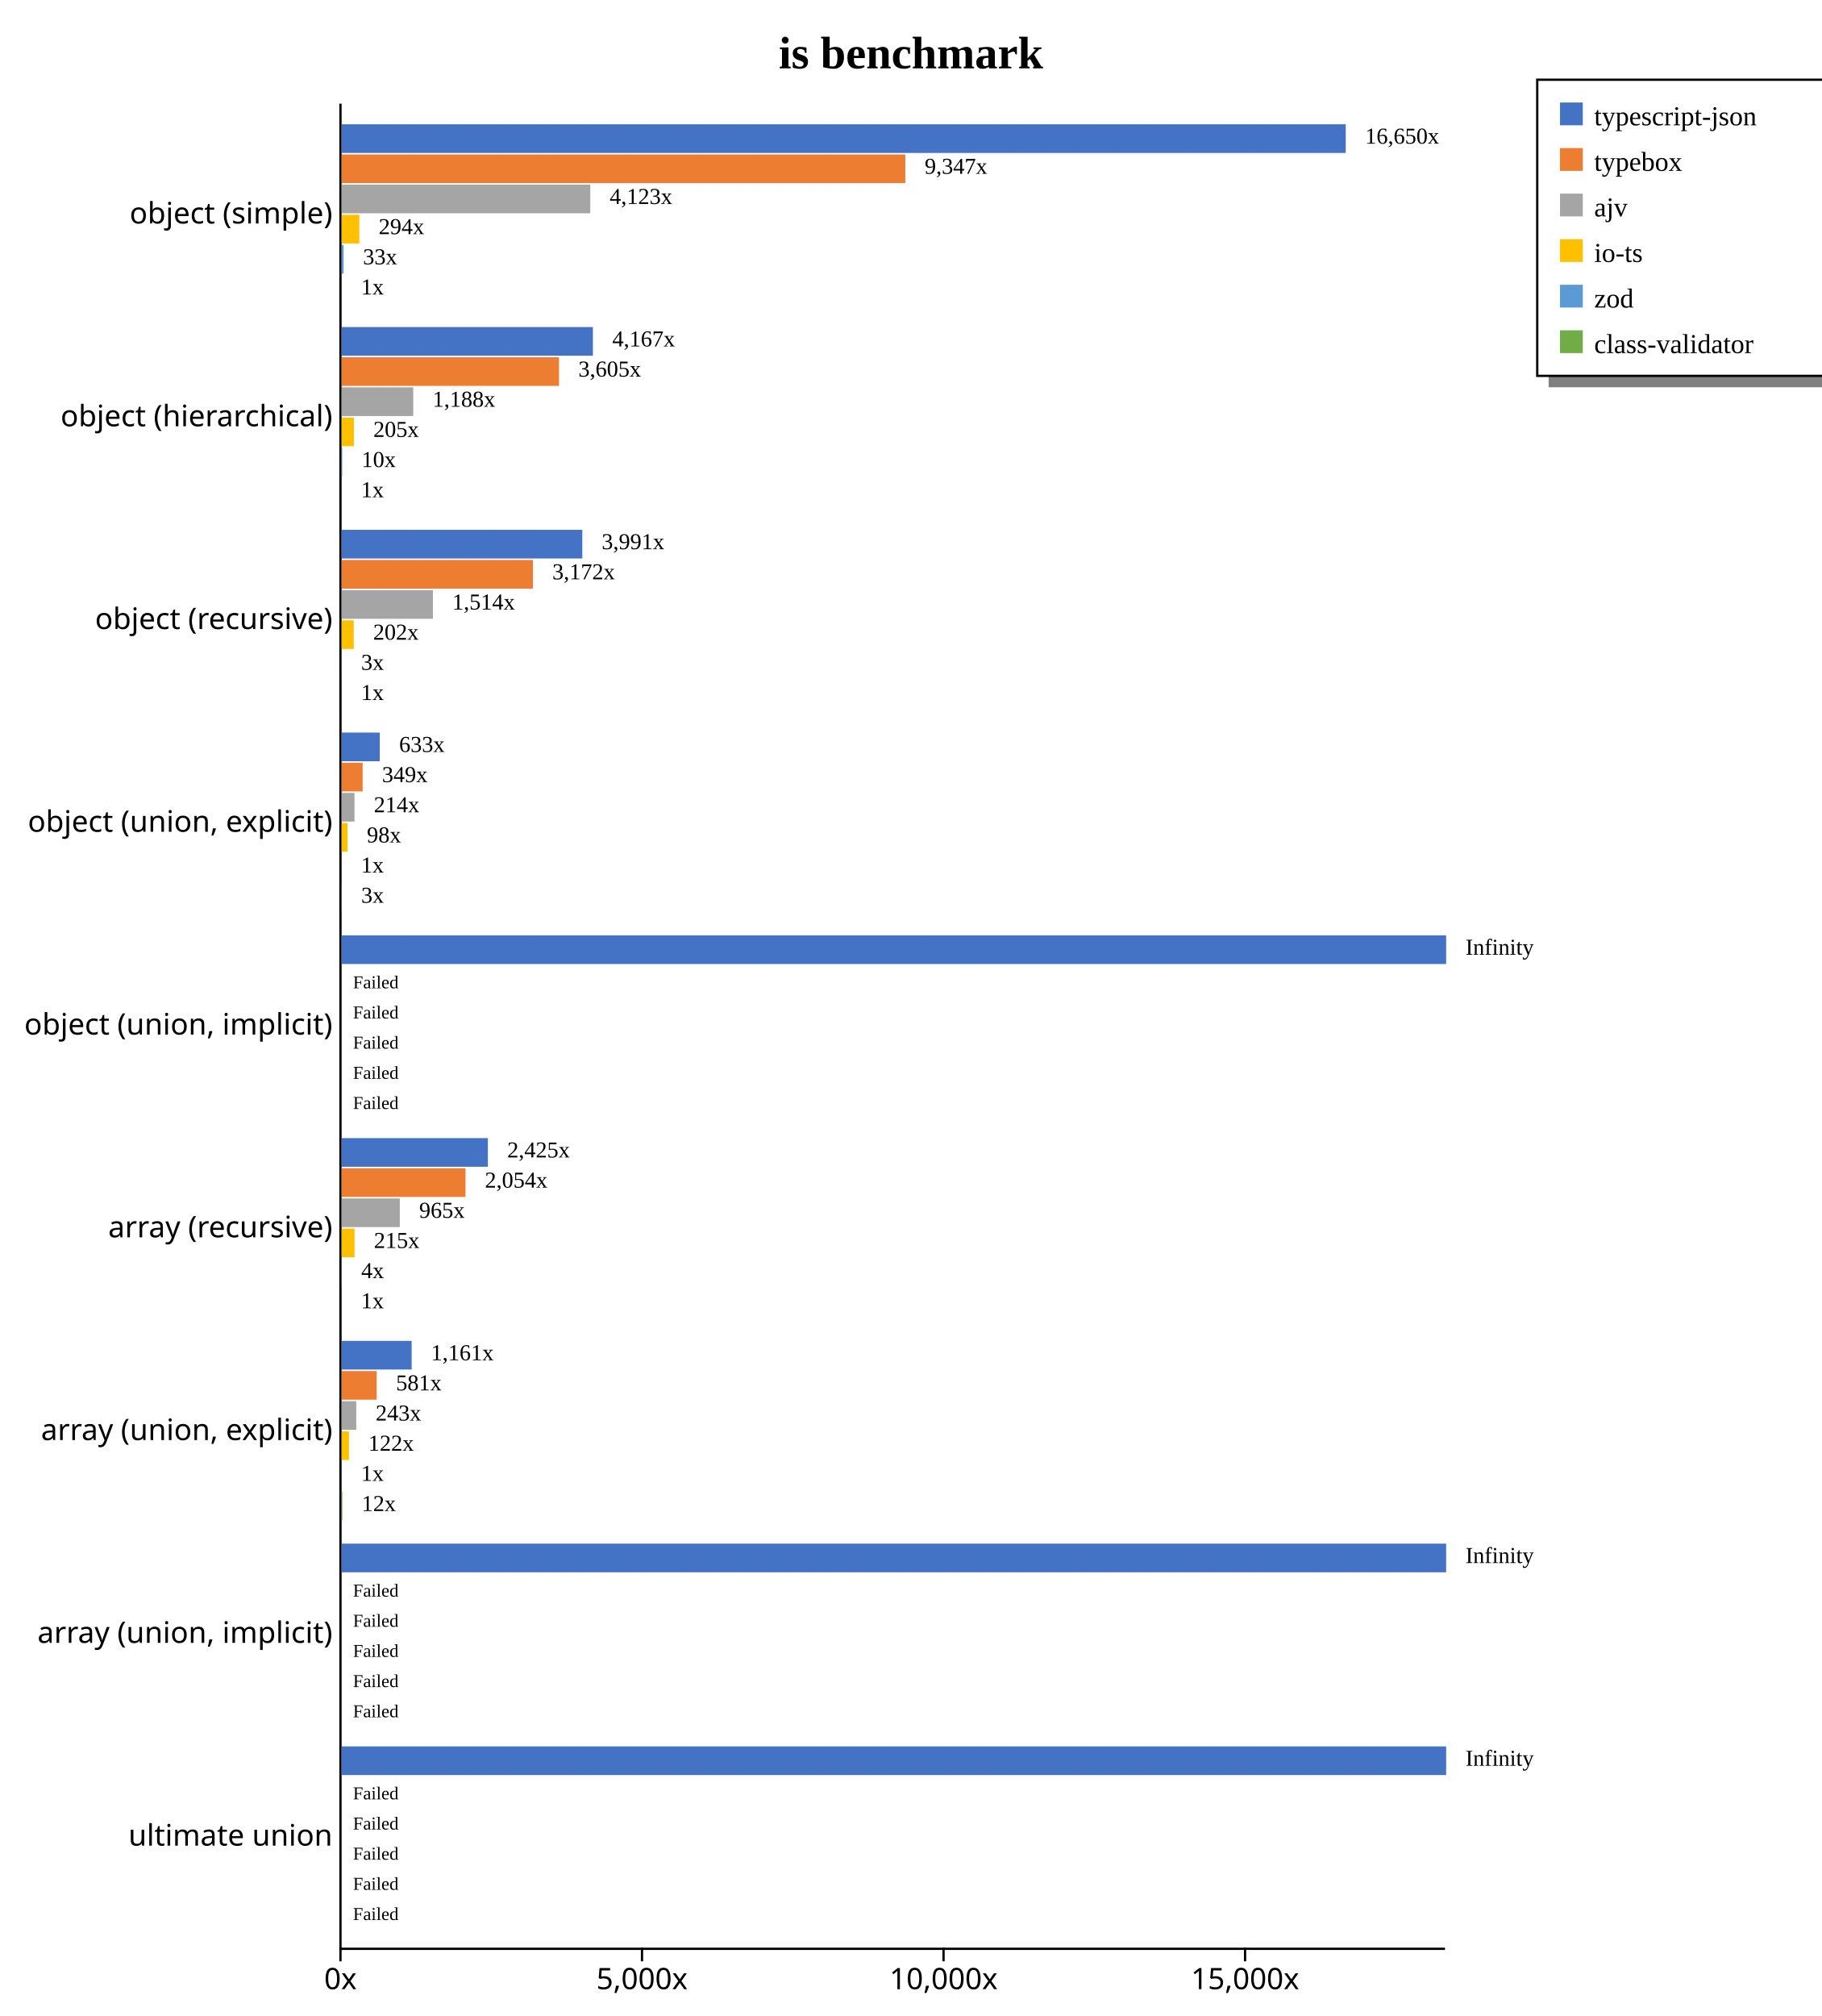
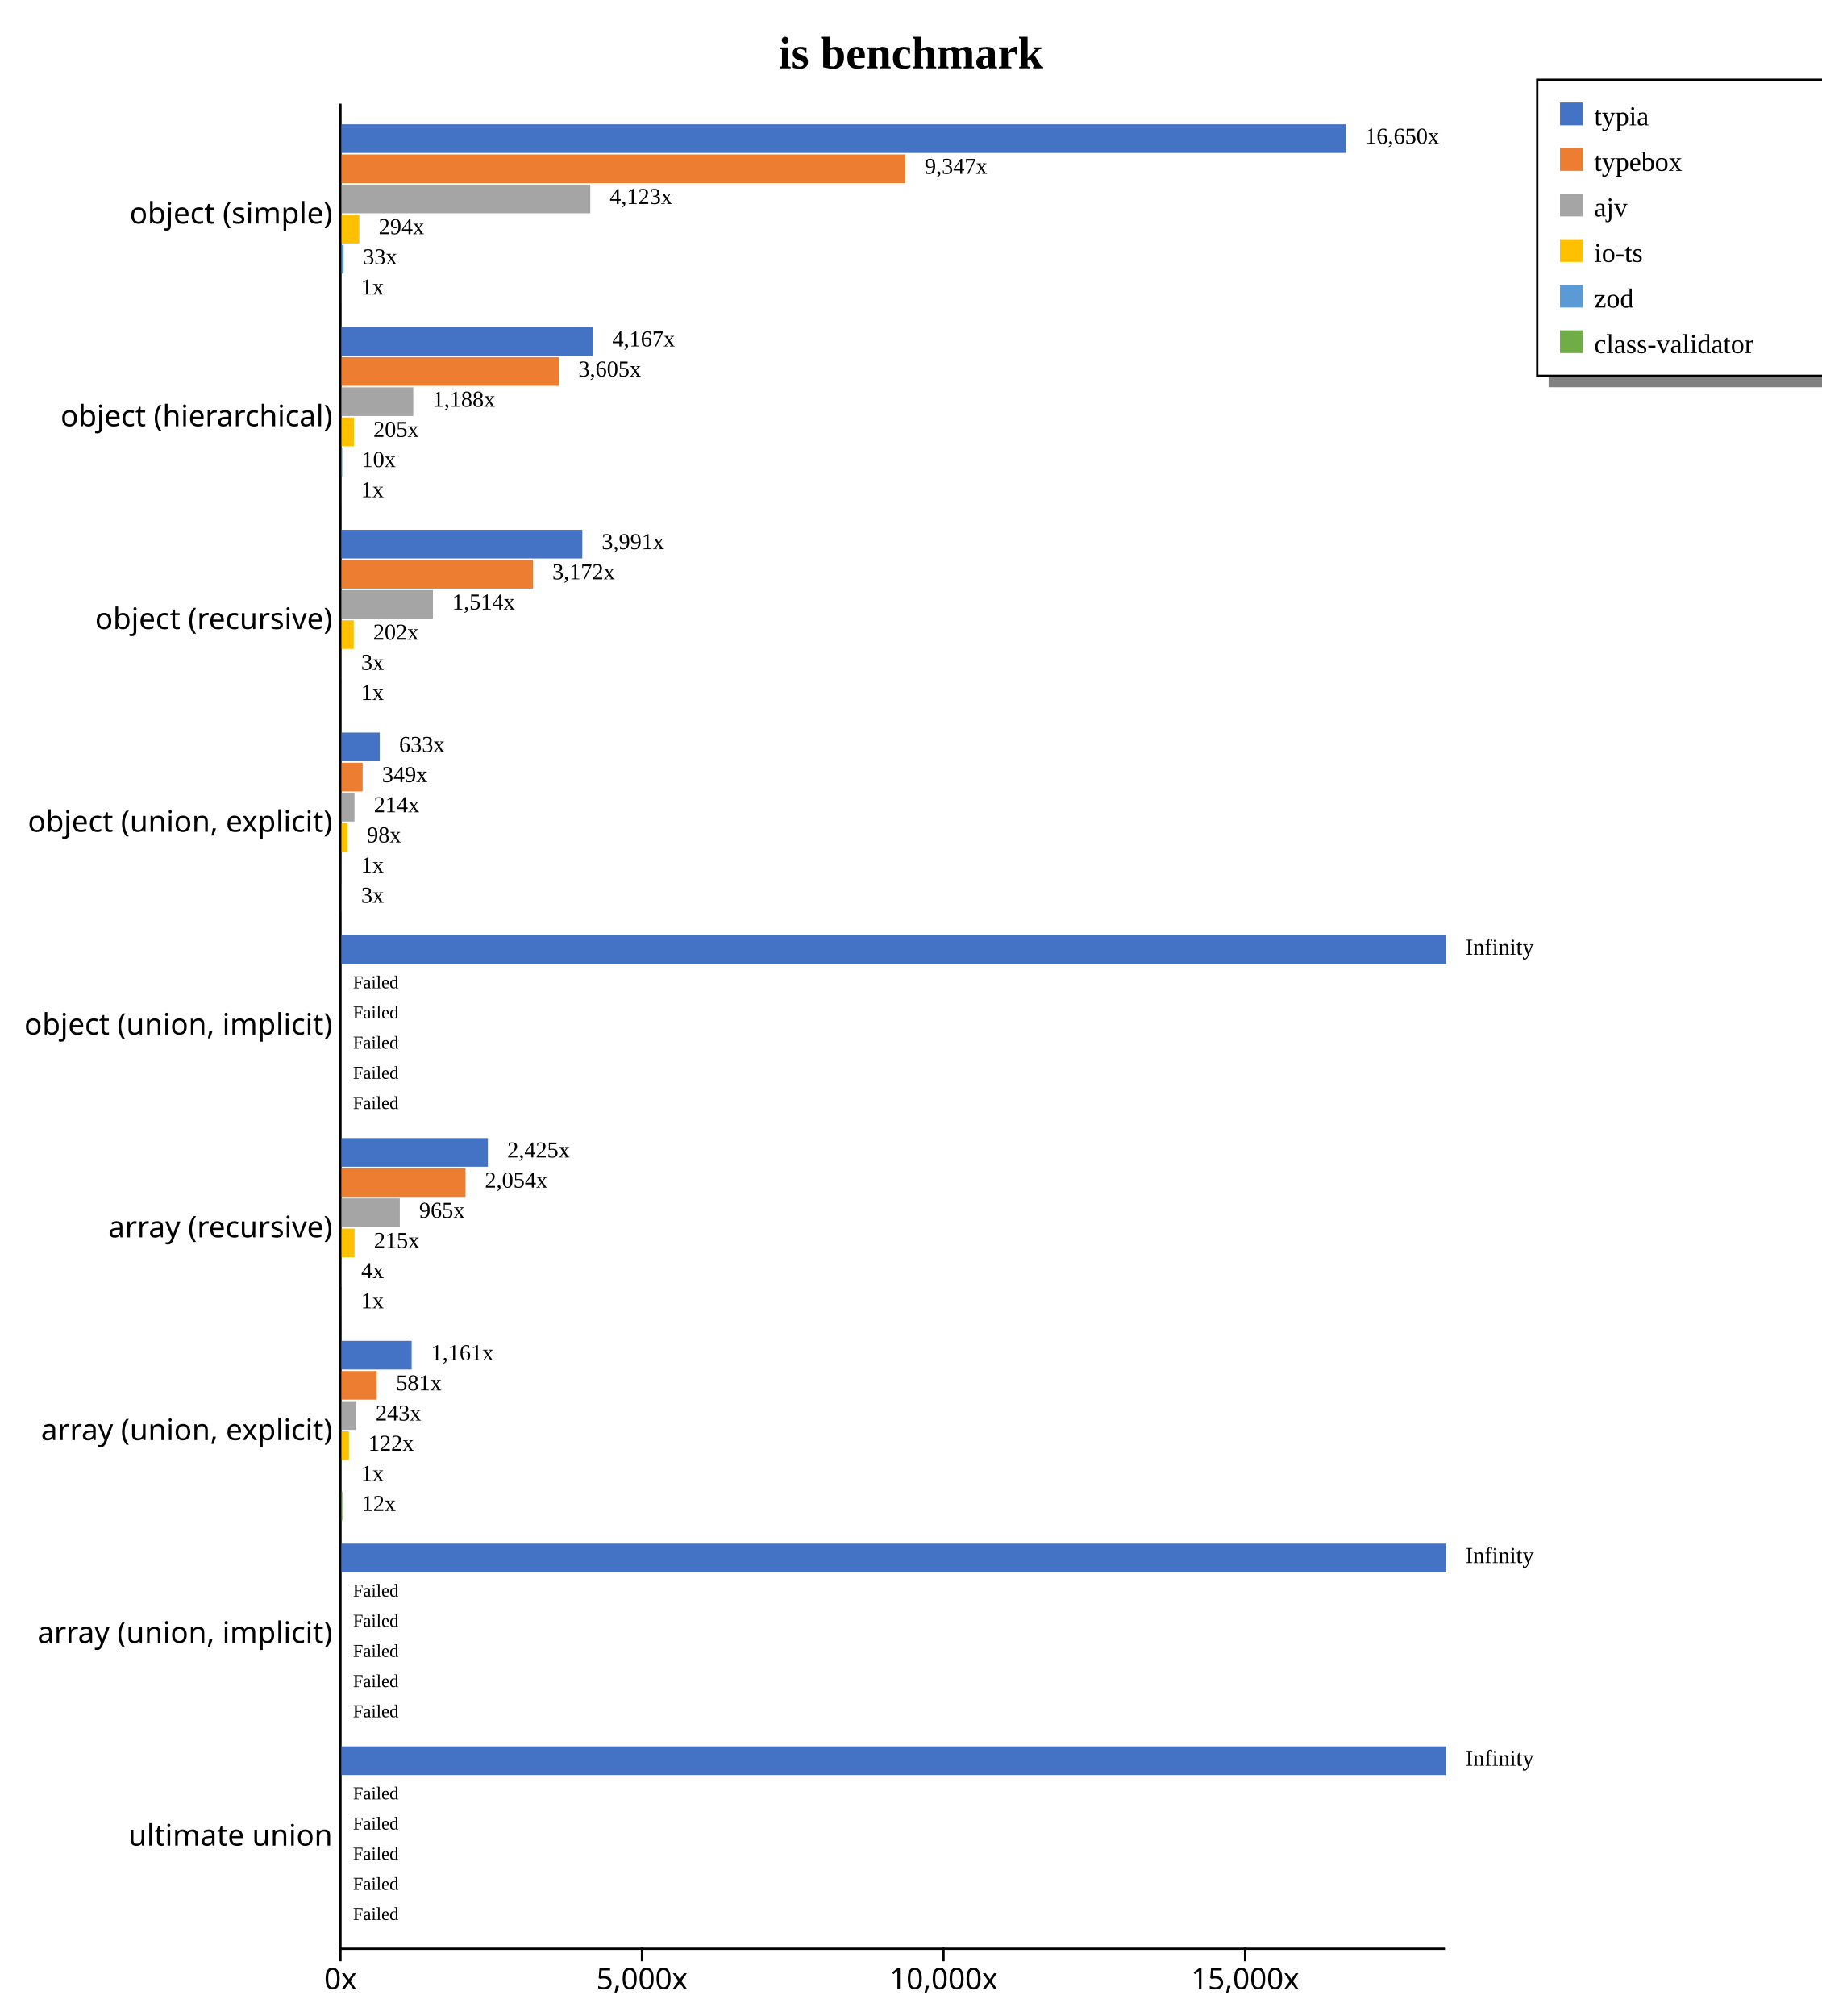
<svg xmlns="http://www.w3.org/2000/svg" width="800" height="885" style="background-color: white;">
  <g class="y axis" transform="translate(149,45)" fill="none" font-size="10" font-family="sans-serif" text-anchor="end" style="font-size: 13px;">
    <path class="domain" stroke="currentColor" d="M0.5,0.5V810.5" />
    <g class="tick" opacity="1" transform="translate(0,48.95604)" style="font-size: 13px;">
      <line stroke="currentColor" x2="0" />
      <text fill="currentColor" x="-3" dy="0.32em">object (simple)    </text>
    </g>
    <g class="tick" opacity="1" transform="translate(0,137.967)" style="font-size: 13px;">
      <line stroke="currentColor" x2="0" />
      <text fill="currentColor" x="-3" dy="0.32em">object (hierarchical)    </text>
    </g>
    <g class="tick" opacity="1" transform="translate(0,226.978)" style="font-size: 13px;">
      <line stroke="currentColor" x2="0" />
      <text fill="currentColor" x="-3" dy="0.32em">object (recursive)    </text>
    </g>
    <g class="tick" opacity="1" transform="translate(0,315.989)" style="font-size: 13px;">
      <line stroke="currentColor" x2="0" />
      <text fill="currentColor" x="-3" dy="0.32em">object (union, explicit)    </text>
    </g>
    <g class="tick" opacity="1" transform="translate(0,405)" style="font-size: 13px;">
      <line stroke="currentColor" x2="0" />
      <text fill="currentColor" x="-3" dy="0.32em">object (union, implicit)    </text>
    </g>
    <g class="tick" opacity="1" transform="translate(0,494.011)" style="font-size: 13px;">
      <line stroke="currentColor" x2="0" />
      <text fill="currentColor" x="-3" dy="0.32em">array (recursive)    </text>
    </g>
    <g class="tick" opacity="1" transform="translate(0,583.022)" style="font-size: 13px;">
      <line stroke="currentColor" x2="0" />
      <text fill="currentColor" x="-3" dy="0.32em">array (union, explicit)    </text>
    </g>
    <g class="tick" opacity="1" transform="translate(0,672.033)" style="font-size: 13px;">
      <line stroke="currentColor" x2="0" />
      <text fill="currentColor" x="-3" dy="0.32em">array (union, implicit)    </text>
    </g>
    <g class="tick" opacity="1" transform="translate(0,761.044)" style="font-size: 13px;">
      <line stroke="currentColor" x2="0" />
      <text fill="currentColor" x="-3" dy="0.32em">ultimate union    </text>
    </g>
  </g>
  <g class="x axis" transform="translate(149,855)" fill="none" font-size="10" font-family="sans-serif" text-anchor="middle" style="font-size: 13px;">
    <path class="domain" stroke="currentColor" d="M0.5,0.5H485.5" />
    <g class="tick" opacity="1" transform="translate(0.5,0)" style="font-size: 13px;">
      <line stroke="currentColor" y2="6" />
      <text fill="currentColor" y="9" dy="0.71em">0x</text>
    </g>
    <g class="tick" opacity="1" transform="translate(132.9046,0)" style="font-size: 13px;">
      <line stroke="currentColor" y2="6" />
      <text fill="currentColor" y="9" dy="0.71em">5,000x</text>
    </g>
    <g class="tick" opacity="1" transform="translate(265.3091,0)" style="font-size: 13px;">
      <line stroke="currentColor" y2="6" />
      <text fill="currentColor" y="9" dy="0.71em">10,000x</text>
    </g>
    <g class="tick" opacity="1" transform="translate(397.7137,0)" style="font-size: 13px;">
      <line stroke="currentColor" y2="6" />
      <text fill="currentColor" y="9" dy="0.71em">15,000x</text>
    </g>
  </g>
  <text transform="translate(400, 30)" style="text-anchor: middle; font-size: 20px; font-weight: bold;">is benchmark</text>
  <rect x="680" y="165" width="200" height="5" fill="gray" />
  <rect x="675" y="35" width="200" height="130" fill="none" stroke="black" />
  <rect x="685" y="45" width="10" height="10" style="fill: #4472c4;" />
-   <text x="700" y="55" style="font-size: 12px;">typescript-json</text>
+   <text x="700" y="55" style="font-size: 12px;">typia</text>
  <rect x="685" y="65" width="10" height="10" style="fill: #ed7d31;" />
  <text x="700" y="75" style="font-size: 12px;">typebox</text>
  <rect x="685" y="85" width="10" height="10" style="fill: #a5a5a5;" />
  <text x="700" y="95" style="font-size: 12px;">ajv</text>
  <rect x="685" y="105" width="10" height="10" style="fill: #ffc000;" />
  <text x="700" y="115" style="font-size: 12px;">io-ts</text>
  <rect x="685" y="125" width="10" height="10" style="fill: #5b9bd5;" />
  <text x="700" y="135" style="font-size: 12px;">zod</text>
  <rect x="685" y="145" width="10" height="10" style="fill: #70ad47;" />
  <text x="700" y="155" style="font-size: 12px;">class-validator</text>
  <g style="font-size: 13px;">
    <g style="font-size: 13px;">
      <rect x="150" y="54.563" width="440.909" height="12.579" fill="#4472c4" />
      <rect x="150" y="67.804" width="247.524" height="12.579" fill="#ed7d31" />
      <rect x="150" y="81.046" width="109.19" height="12.579" fill="#a5a5a5" />
      <rect x="150" y="94.287" width="7.787" height="12.579" fill="#ffc000" />
      <rect x="150" y="107.528" width="0.883" height="12.579" fill="#5b9bd5" />
      <rect x="150" y="120.77" width="0.026" height="12.579" fill="#70ad47" />
      <text class="label" x="599.409" y="63.063" font-size="10px">16,650x</text>
      <text class="label" x="406.024" y="76.304" font-size="10px">9,347x</text>
      <text class="label" x="267.69" y="89.546" font-size="10px">4,123x</text>
      <text class="label" x="166.287" y="102.787" font-size="10px">294x</text>
      <text class="label" x="159.383" y="116.028" font-size="10px">33x</text>
      <text class="label" x="158.526" y="129.27" font-size="10px">1x</text>
      <text class="label" x="595.909" y="64.563" font-size="8px" />
      <text class="label" x="402.524" y="77.804" font-size="8px" />
      <text class="label" x="264.19" y="91.046" font-size="8px" />
      <text class="label" x="162.787" y="104.287" font-size="8px" />
      <text class="label" x="155.883" y="117.528" font-size="8px" />
      <text class="label" x="155.026" y="130.77" font-size="8px" />
    </g>
    <g style="font-size: 13px;">
      <rect x="150" y="143.574" width="110.35" height="12.579" fill="#4472c4" />
      <rect x="150" y="156.815" width="95.466" height="12.579" fill="#ed7d31" />
      <rect x="150" y="170.057" width="31.461" height="12.579" fill="#a5a5a5" />
      <rect x="150" y="183.298" width="5.419" height="12.579" fill="#ffc000" />
      <rect x="150" y="196.539" width="0.273" height="12.579" fill="#5b9bd5" />
      <rect x="150" y="209.781" width="0.026" height="12.579" fill="#70ad47" />
      <text class="label" x="268.85" y="152.074" font-size="10px">4,167x</text>
      <text class="label" x="253.966" y="165.315" font-size="10px">3,605x</text>
      <text class="label" x="189.961" y="178.557" font-size="10px">1,188x</text>
      <text class="label" x="163.919" y="191.798" font-size="10px">205x</text>
      <text class="label" x="158.773" y="205.039" font-size="10px">10x</text>
      <text class="label" x="158.526" y="218.281" font-size="10px">1x</text>
      <text class="label" x="265.35" y="153.574" font-size="8px" />
      <text class="label" x="250.466" y="166.815" font-size="8px" />
      <text class="label" x="186.461" y="180.057" font-size="8px" />
      <text class="label" x="160.419" y="193.298" font-size="8px" />
      <text class="label" x="155.273" y="206.539" font-size="8px" />
      <text class="label" x="155.026" y="219.781" font-size="8px" />
    </g>
    <g style="font-size: 13px;">
      <rect x="150" y="232.585" width="105.694" height="12.579" fill="#4472c4" />
      <rect x="150" y="245.826" width="84.009" height="12.579" fill="#ed7d31" />
      <rect x="150" y="259.068" width="40.095" height="12.579" fill="#a5a5a5" />
      <rect x="150" y="272.309" width="5.336" height="12.579" fill="#ffc000" />
      <rect x="150" y="285.55" width="0.072" height="12.579" fill="#5b9bd5" />
      <rect x="150" y="298.792" width="0.026" height="12.579" fill="#70ad47" />
      <text class="label" x="264.194" y="241.085" font-size="10px">3,991x</text>
      <text class="label" x="242.509" y="254.326" font-size="10px">3,172x</text>
      <text class="label" x="198.595" y="267.568" font-size="10px">1,514x</text>
      <text class="label" x="163.836" y="280.809" font-size="10px">202x</text>
      <text class="label" x="158.572" y="294.05" font-size="10px">3x</text>
      <text class="label" x="158.526" y="307.292" font-size="10px">1x</text>
      <text class="label" x="260.694" y="242.585" font-size="8px" />
      <text class="label" x="239.009" y="255.826" font-size="8px" />
      <text class="label" x="195.095" y="269.068" font-size="8px" />
      <text class="label" x="160.336" y="282.309" font-size="8px" />
      <text class="label" x="155.072" y="295.55" font-size="8px" />
      <text class="label" x="155.026" y="308.792" font-size="8px" />
    </g>
    <g style="font-size: 13px;">
      <rect x="150" y="321.596" width="16.751" height="12.579" fill="#4472c4" />
      <rect x="150" y="334.837" width="9.239" height="12.579" fill="#ed7d31" />
      <rect x="150" y="348.079" width="5.655" height="12.579" fill="#a5a5a5" />
      <rect x="150" y="361.32" width="2.606" height="12.579" fill="#ffc000" />
      <rect x="150" y="374.561" width="0.026" height="12.579" fill="#5b9bd5" />
      <rect x="150" y="387.803" width="0.079" height="12.579" fill="#70ad47" />
      <text class="label" x="175.251" y="330.096" font-size="10px">633x</text>
      <text class="label" x="167.739" y="343.337" font-size="10px">349x</text>
      <text class="label" x="164.155" y="356.579" font-size="10px">214x</text>
      <text class="label" x="161.106" y="369.82" font-size="10px">98x</text>
      <text class="label" x="158.526" y="383.061" font-size="10px">1x</text>
      <text class="label" x="158.579" y="396.303" font-size="10px">3x</text>
      <text class="label" x="171.751" y="331.596" font-size="8px" />
      <text class="label" x="164.239" y="344.837" font-size="8px" />
      <text class="label" x="160.655" y="358.079" font-size="8px" />
      <text class="label" x="157.606" y="371.32" font-size="8px" />
      <text class="label" x="155.026" y="384.561" font-size="8px" />
      <text class="label" x="155.079" y="397.803" font-size="8px" />
    </g>
    <g style="font-size: 13px;">
      <rect x="150" y="410.607" width="485" height="12.579" fill="#4472c4" />
      <rect x="150" y="423.848" width="0" height="12.579" fill="#ed7d31" />
      <rect x="150" y="437.09" width="0" height="12.579" fill="#a5a5a5" />
      <rect x="150" y="450.331" width="0" height="12.579" fill="#ffc000" />
      <rect x="150" y="463.572" width="0" height="12.579" fill="#5b9bd5" />
      <rect x="150" y="476.814" width="0" height="12.579" fill="#70ad47" />
      <text class="label" x="643.5" y="419.107" font-size="10px">Infinity</text>
      <text class="label" x="158.5" y="432.348" font-size="10px" />
      <text class="label" x="158.5" y="445.59" font-size="10px" />
      <text class="label" x="158.5" y="458.831" font-size="10px" />
      <text class="label" x="158.5" y="472.072" font-size="10px" />
      <text class="label" x="158.5" y="485.314" font-size="10px" />
      <text class="label" x="640" y="420.607" font-size="8px" />
      <text class="label" x="155" y="433.848" font-size="8px">Failed</text>
      <text class="label" x="155" y="447.09" font-size="8px">Failed</text>
      <text class="label" x="155" y="460.331" font-size="8px">Failed</text>
      <text class="label" x="155" y="473.572" font-size="8px">Failed</text>
      <text class="label" x="155" y="486.814" font-size="8px">Failed</text>
    </g>
    <g style="font-size: 13px;">
      <rect x="150" y="499.618" width="64.22" height="12.579" fill="#4472c4" />
      <rect x="150" y="512.859" width="54.405" height="12.579" fill="#ed7d31" />
      <rect x="150" y="526.101" width="25.559" height="12.579" fill="#a5a5a5" />
      <rect x="150" y="539.342" width="5.691" height="12.579" fill="#ffc000" />
      <rect x="150" y="552.583" width="0.099" height="12.579" fill="#5b9bd5" />
      <rect x="150" y="565.825" width="0.026" height="12.579" fill="#70ad47" />
      <text class="label" x="222.72" y="508.118" font-size="10px">2,425x</text>
      <text class="label" x="212.905" y="521.359" font-size="10px">2,054x</text>
      <text class="label" x="184.059" y="534.601" font-size="10px">965x</text>
      <text class="label" x="164.191" y="547.842" font-size="10px">215x</text>
      <text class="label" x="158.599" y="561.083" font-size="10px">4x</text>
      <text class="label" x="158.526" y="574.325" font-size="10px">1x</text>
      <text class="label" x="219.22" y="509.618" font-size="8px" />
      <text class="label" x="209.405" y="522.859" font-size="8px" />
      <text class="label" x="180.559" y="536.101" font-size="8px" />
      <text class="label" x="160.691" y="549.342" font-size="8px" />
      <text class="label" x="155.099" y="562.583" font-size="8px" />
      <text class="label" x="155.026" y="575.825" font-size="8px" />
    </g>
    <g style="font-size: 13px;">
      <rect x="150" y="588.629" width="30.752" height="12.579" fill="#4472c4" />
      <rect x="150" y="601.87" width="15.393" height="12.579" fill="#ed7d31" />
      <rect x="150" y="615.112" width="6.439" height="12.579" fill="#a5a5a5" />
      <rect x="150" y="628.353" width="3.22" height="12.579" fill="#ffc000" />
      <rect x="150" y="641.594" width="0.026" height="12.579" fill="#5b9bd5" />
      <rect x="150" y="654.836" width="0.324" height="12.579" fill="#70ad47" />
      <text class="label" x="189.252" y="597.129" font-size="10px">1,161x</text>
      <text class="label" x="173.893" y="610.37" font-size="10px">581x</text>
      <text class="label" x="164.939" y="623.612" font-size="10px">243x</text>
      <text class="label" x="161.72" y="636.853" font-size="10px">122x</text>
      <text class="label" x="158.526" y="650.094" font-size="10px">1x</text>
      <text class="label" x="158.824" y="663.336" font-size="10px">12x</text>
      <text class="label" x="185.752" y="598.629" font-size="8px" />
      <text class="label" x="170.393" y="611.87" font-size="8px" />
      <text class="label" x="161.439" y="625.112" font-size="8px" />
      <text class="label" x="158.22" y="638.353" font-size="8px" />
      <text class="label" x="155.026" y="651.594" font-size="8px" />
      <text class="label" x="155.324" y="664.836" font-size="8px" />
    </g>
    <g style="font-size: 13px;">
      <rect x="150" y="677.64" width="485" height="12.579" fill="#4472c4" />
      <rect x="150" y="690.881" width="0" height="12.579" fill="#ed7d31" />
      <rect x="150" y="704.123" width="0" height="12.579" fill="#a5a5a5" />
      <rect x="150" y="717.364" width="0" height="12.579" fill="#ffc000" />
      <rect x="150" y="730.605" width="0" height="12.579" fill="#5b9bd5" />
      <rect x="150" y="743.847" width="0" height="12.579" fill="#70ad47" />
      <text class="label" x="643.5" y="686.14" font-size="10px">Infinity</text>
      <text class="label" x="158.5" y="699.381" font-size="10px" />
      <text class="label" x="158.5" y="712.623" font-size="10px" />
      <text class="label" x="158.5" y="725.864" font-size="10px" />
      <text class="label" x="158.5" y="739.105" font-size="10px" />
      <text class="label" x="158.5" y="752.347" font-size="10px" />
      <text class="label" x="640" y="687.64" font-size="8px" />
      <text class="label" x="155" y="700.881" font-size="8px">Failed</text>
      <text class="label" x="155" y="714.123" font-size="8px">Failed</text>
      <text class="label" x="155" y="727.364" font-size="8px">Failed</text>
      <text class="label" x="155" y="740.605" font-size="8px">Failed</text>
      <text class="label" x="155" y="753.847" font-size="8px">Failed</text>
    </g>
    <g style="font-size: 13px;">
      <rect x="150" y="766.651" width="485" height="12.579" fill="#4472c4" />
      <rect x="150" y="779.892" width="0" height="12.579" fill="#ed7d31" />
      <rect x="150" y="793.134" width="0" height="12.579" fill="#a5a5a5" />
      <rect x="150" y="806.375" width="0" height="12.579" fill="#ffc000" />
      <rect x="150" y="819.616" width="0" height="12.579" fill="#5b9bd5" />
      <rect x="150" y="832.858" width="0" height="12.579" fill="#70ad47" />
      <text class="label" x="643.5" y="775.151" font-size="10px">Infinity</text>
      <text class="label" x="158.5" y="788.392" font-size="10px" />
      <text class="label" x="158.5" y="801.634" font-size="10px" />
      <text class="label" x="158.5" y="814.875" font-size="10px" />
      <text class="label" x="158.5" y="828.116" font-size="10px" />
      <text class="label" x="158.5" y="841.358" font-size="10px" />
      <text class="label" x="640" y="776.651" font-size="8px" />
      <text class="label" x="155" y="789.892" font-size="8px">Failed</text>
      <text class="label" x="155" y="803.134" font-size="8px">Failed</text>
      <text class="label" x="155" y="816.375" font-size="8px">Failed</text>
      <text class="label" x="155" y="829.616" font-size="8px">Failed</text>
      <text class="label" x="155" y="842.858" font-size="8px">Failed</text>
    </g>
  </g>
</svg>
